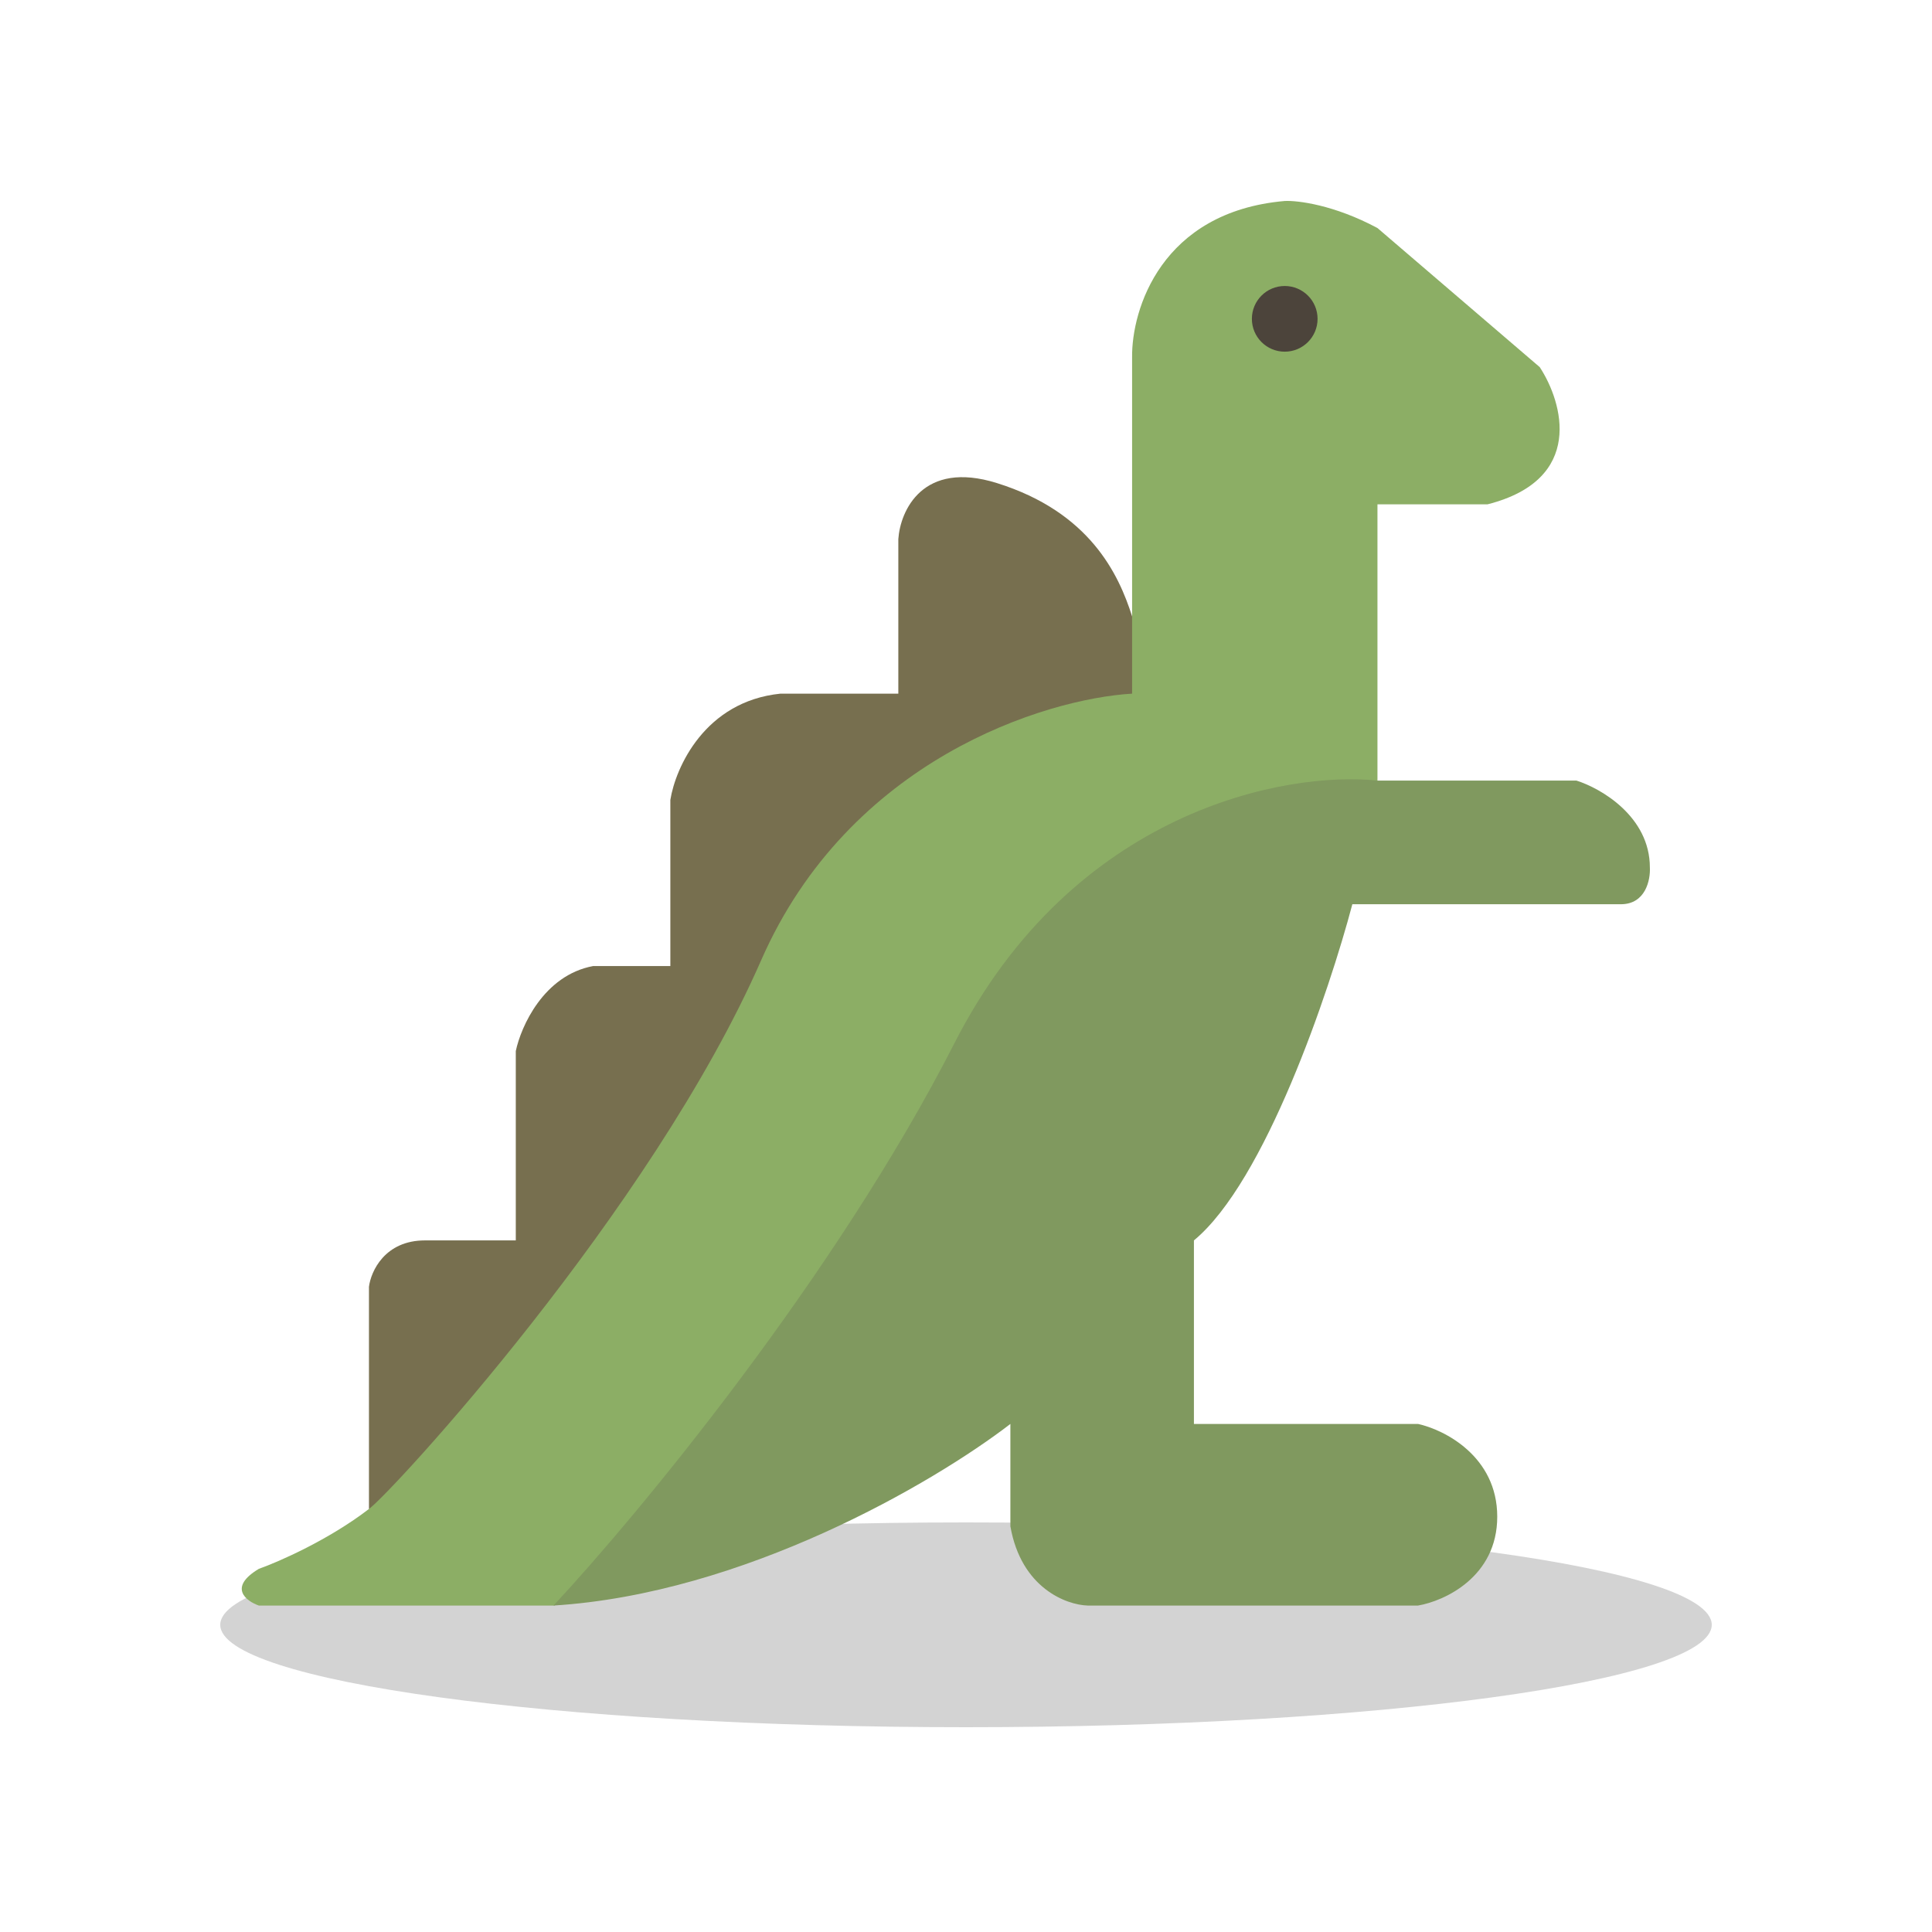
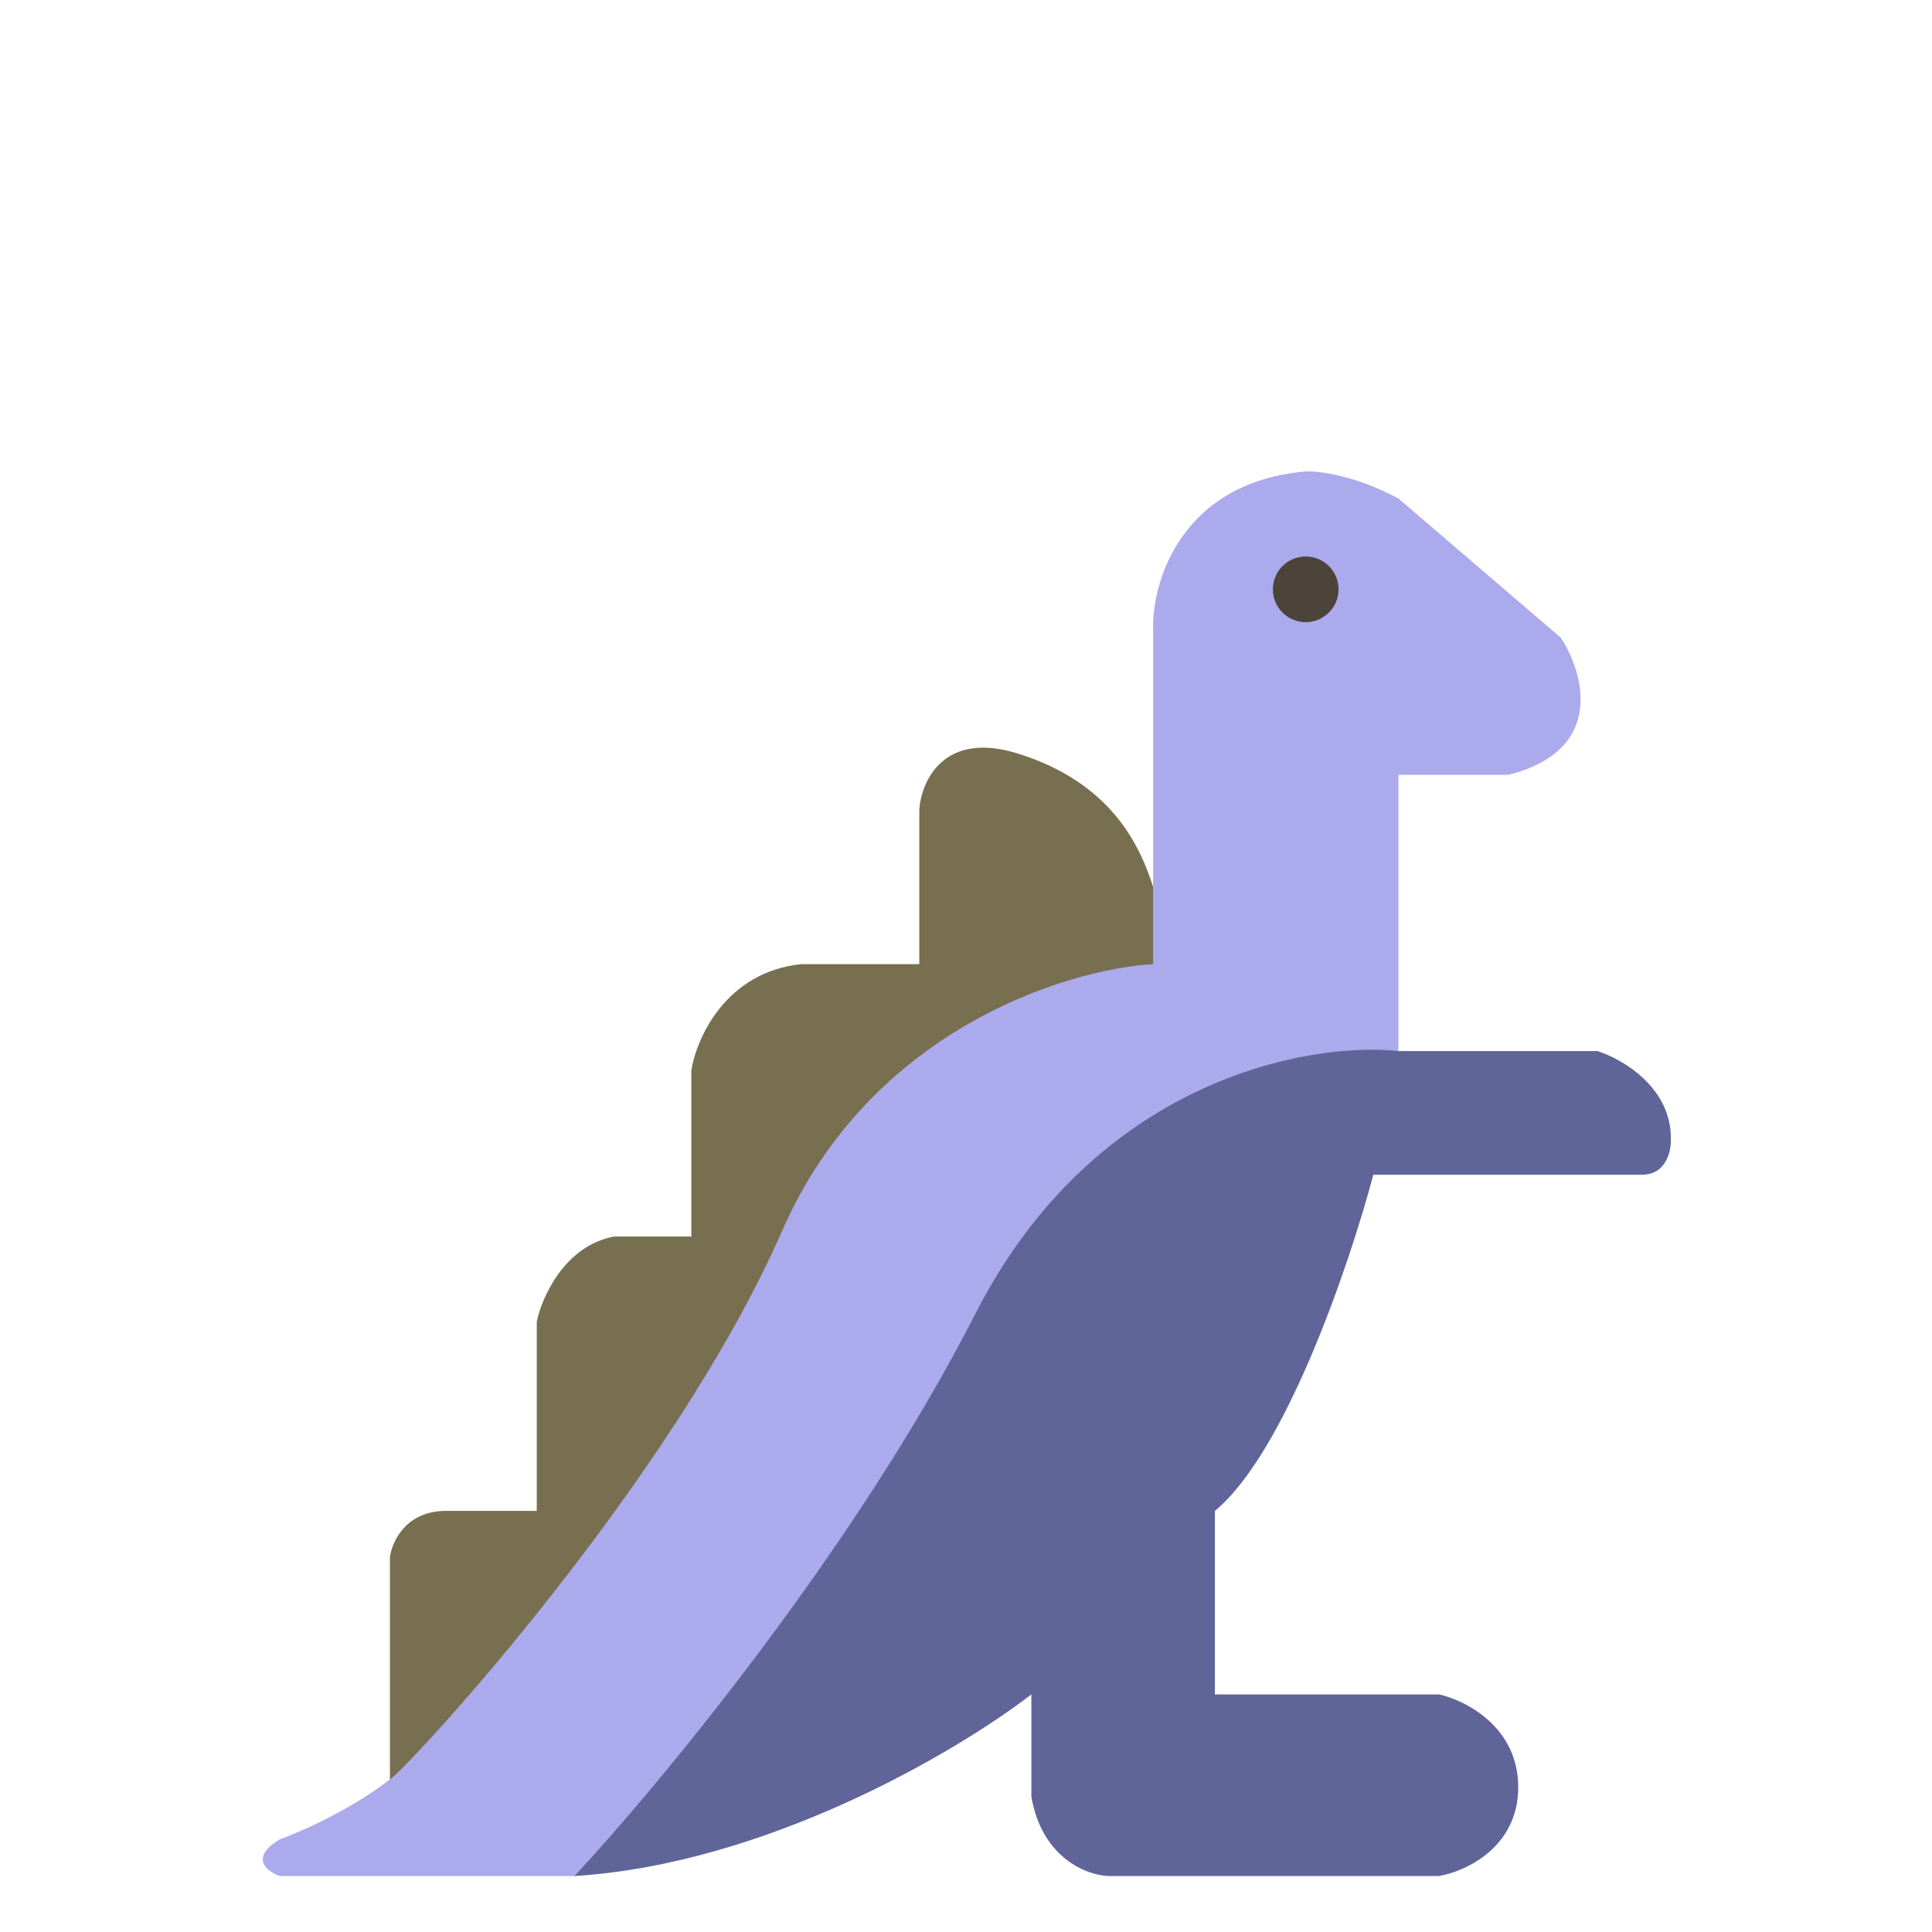
<svg xmlns="http://www.w3.org/2000/svg" width="500" height="500" viewBox="0 0 500 500" fill="none">
-   <ellipse cx="193" cy="26.5" rx="193" ry="26.5" transform="matrix(-1 0 0 1 443 394)" fill="#D3D3D3" />
-   <path d="M95.486 333.015V390.515C108.153 393.682 133.886 399.615 135.486 398.015C137.086 396.415 258.153 240.682 318.486 163.015L292.986 159.515C289.486 148.515 281.986 132.515 257.986 125.015C238.786 119.015 232.986 132.182 232.486 139.515V179.515H201.986C182.386 181.515 174.819 198.682 173.486 207.015V250.015H153.486C140.686 252.415 134.819 265.682 133.486 272.015V321.015H109.986C99.586 321.015 95.986 329.015 95.486 333.015Z" fill="#776F4F" />
-   <path d="M356.486 202.015V132.515V130.515H384.986C410.186 124.115 404.486 104.182 398.486 95.015L356.486 59.015C345.286 53.015 335.819 51.848 332.486 52.015C300.486 54.815 292.819 80.181 292.986 92.515V179.515C270.486 180.848 219.786 196.515 196.986 248.515C168.486 313.515 100.986 386.627 95.486 390.515C85.086 398.515 72.153 404.182 66.986 406.015C58.986 410.815 63.653 414.348 66.986 415.515H143.486L261.986 343.515L347.986 218.015L356.486 202.015Z" fill="#8CAE65" />
-   <path d="M407.986 202.015H356.486C332.819 199.515 277.786 209.615 246.986 270.015C216.186 330.415 164.994 392.182 143.248 415.515C192.423 412.45 241.436 383.927 261.486 368.515V395.015C264.286 411.015 275.986 415.348 281.486 415.515H366.986C373.819 414.348 387.486 408.115 387.486 392.515C387.486 376.915 373.819 370.015 366.986 368.515H308.986V321.015C327.386 305.815 343.986 256.682 349.986 234.015H419.486C425.886 234.015 427.153 227.682 426.986 224.515C426.986 211.315 414.319 204.015 407.986 202.015Z" fill="#80995F" />
-   <circle cx="8.5" cy="8.5" r="8.5" transform="matrix(-1 0 0 1 340.986 74.0149)" fill="#4C443B" />
+   <path d="M100.917 403.015V460.515C113.584 463.682 139.317 469.615 140.917 468.015C142.517 466.415 263.584 310.682 323.917 233.015L298.417 229.515C294.917 218.515 287.417 202.515 263.417 195.015C244.217 189.015 238.417 202.182 237.917 209.515V249.515H207.417C187.817 251.515 180.251 268.682 178.917 277.015V320.015H158.917C146.117 322.415 140.251 335.682 138.917 342.015V391.015H115.417C105.017 391.015 101.417 399.015 100.917 403.015Z" fill="#776F4F" />
+   <path d="M361.917 272.015V202.515V200.515H390.417C415.617 194.115 409.917 174.182 403.917 165.015L361.917 129.015C350.717 123.015 341.251 121.848 337.917 122.015C305.917 124.815 298.251 150.182 298.417 162.515V249.515C275.917 250.848 225.217 266.515 202.417 318.515C173.917 383.515 106.417 456.627 100.917 460.515C90.517 468.515 77.584 474.182 72.417 476.015C64.417 480.815 69.084 484.348 72.417 485.515H148.917L267.417 413.515L353.417 288.015L361.917 272.015Z" fill="#ABAAEC" />
+   <path d="M413.417 272.015H361.917C338.251 269.515 283.217 279.615 252.417 340.015C221.617 400.415 170.425 462.182 148.679 485.515C197.854 482.45 246.867 453.927 266.917 438.515V465.015C269.717 481.015 281.417 485.348 286.917 485.515H372.417C379.251 484.348 392.917 478.115 392.917 462.515C392.917 446.915 379.251 440.015 372.417 438.515H314.417V391.015C332.817 375.815 349.417 326.682 355.417 304.015H424.917C431.317 304.015 432.584 297.682 432.417 294.515C432.417 281.315 419.751 274.015 413.417 272.015Z" fill="#5F6599" />
+   <circle cx="8.5" cy="8.5" r="8.5" transform="matrix(-1 0 0 1 346.417 144.015)" fill="#4C443B" />
</svg>
